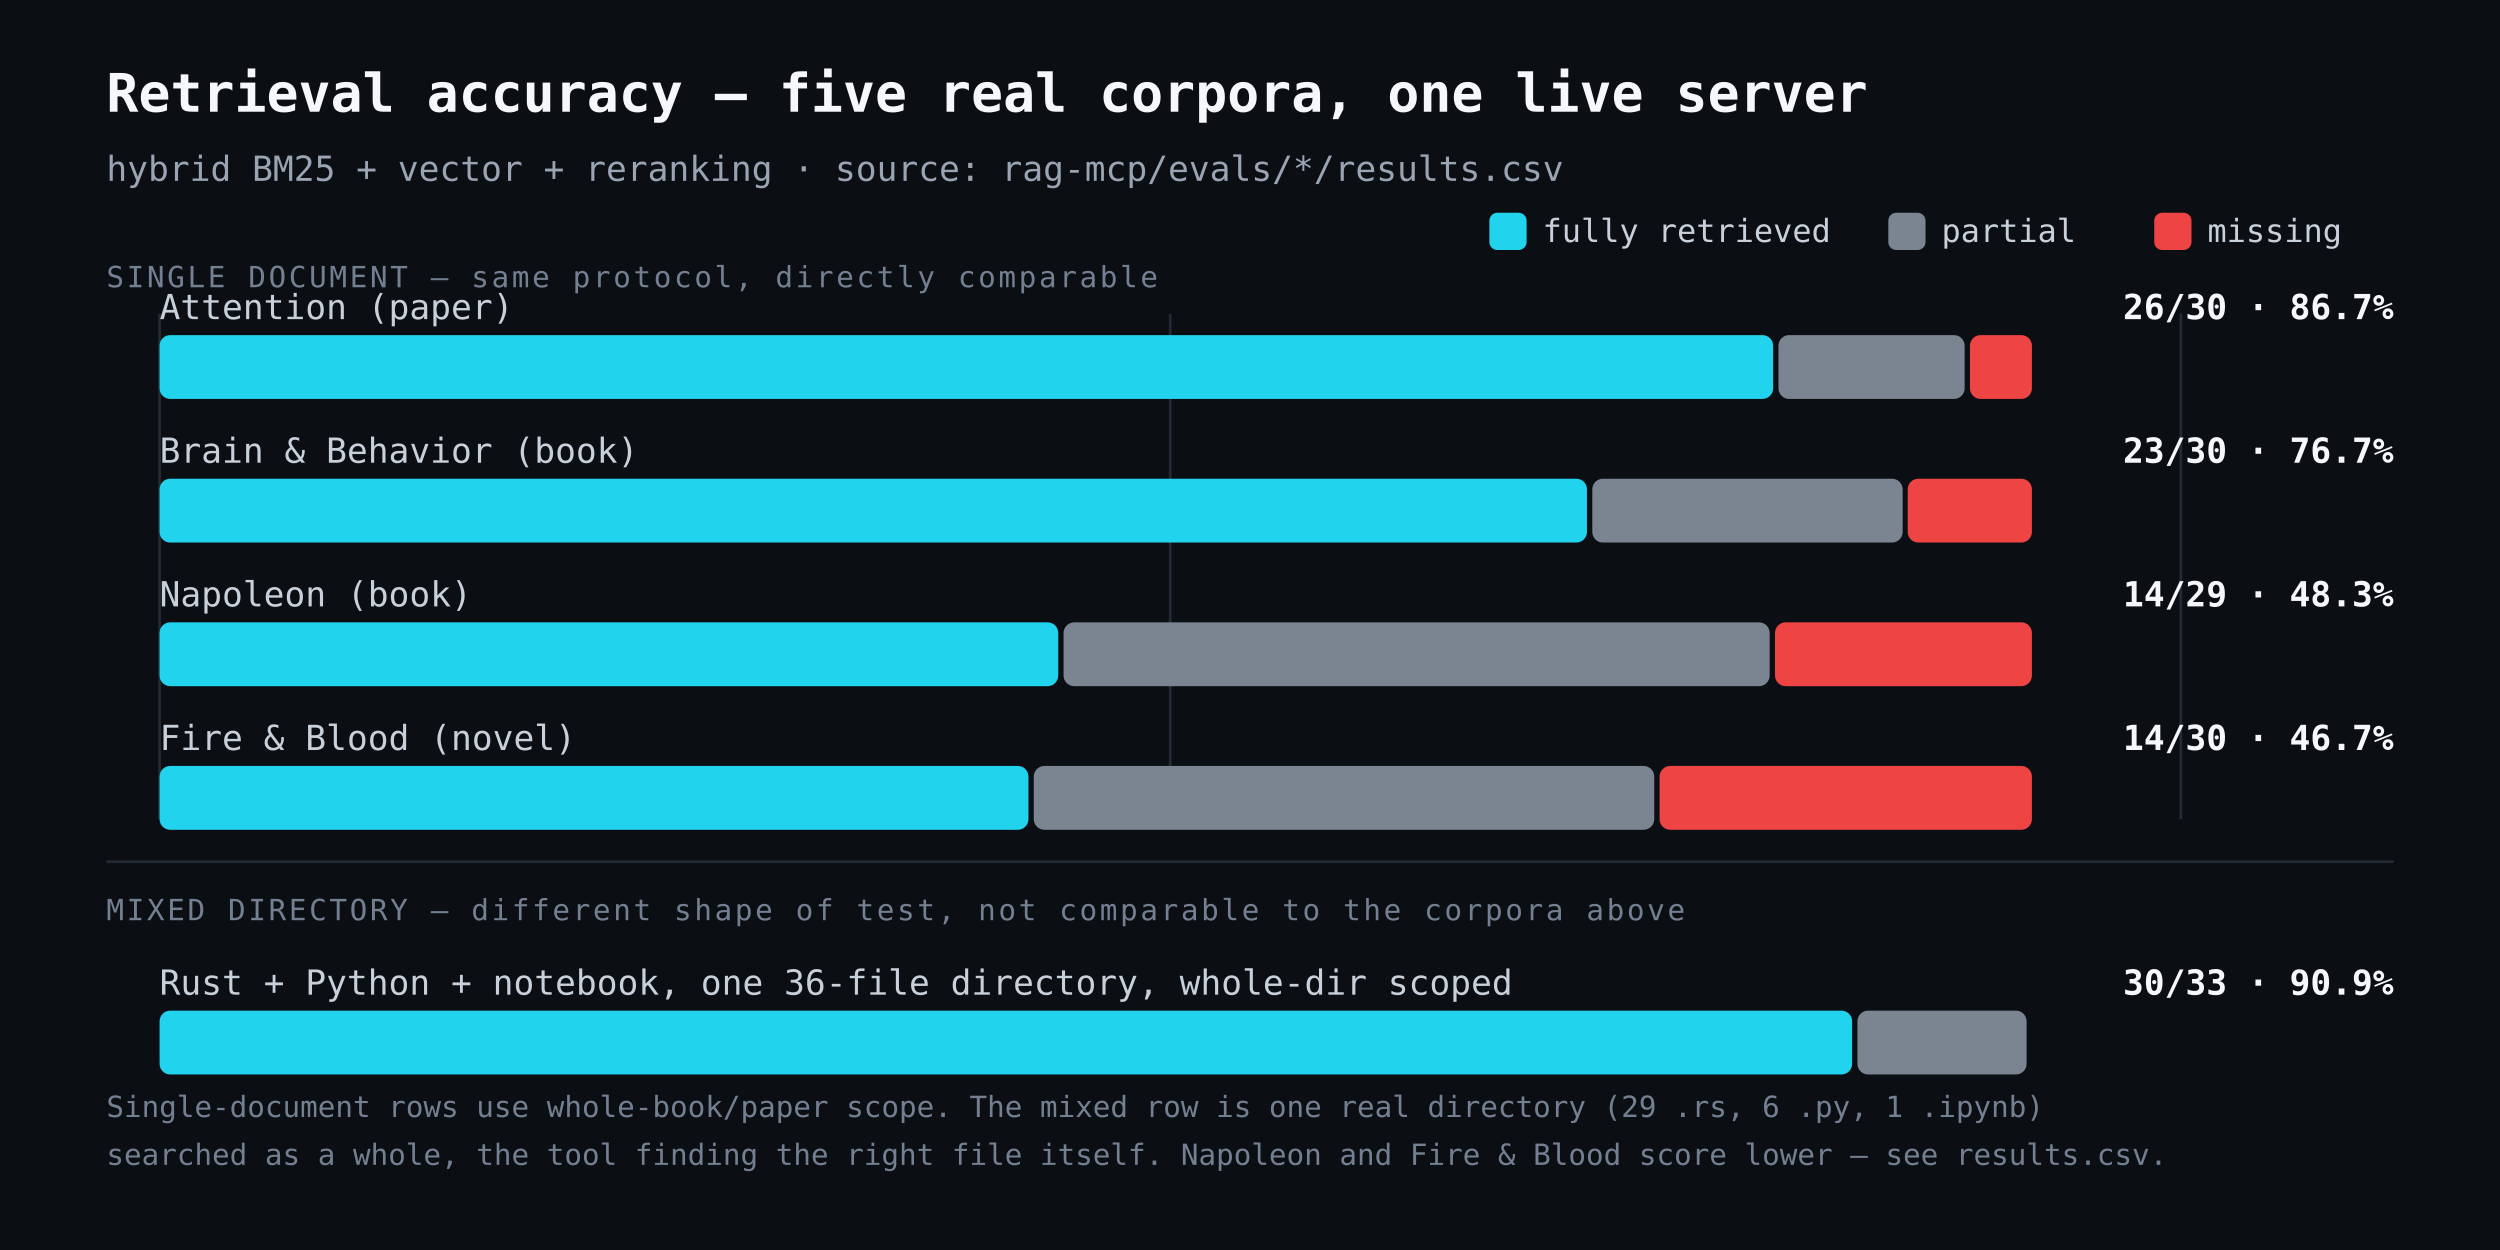
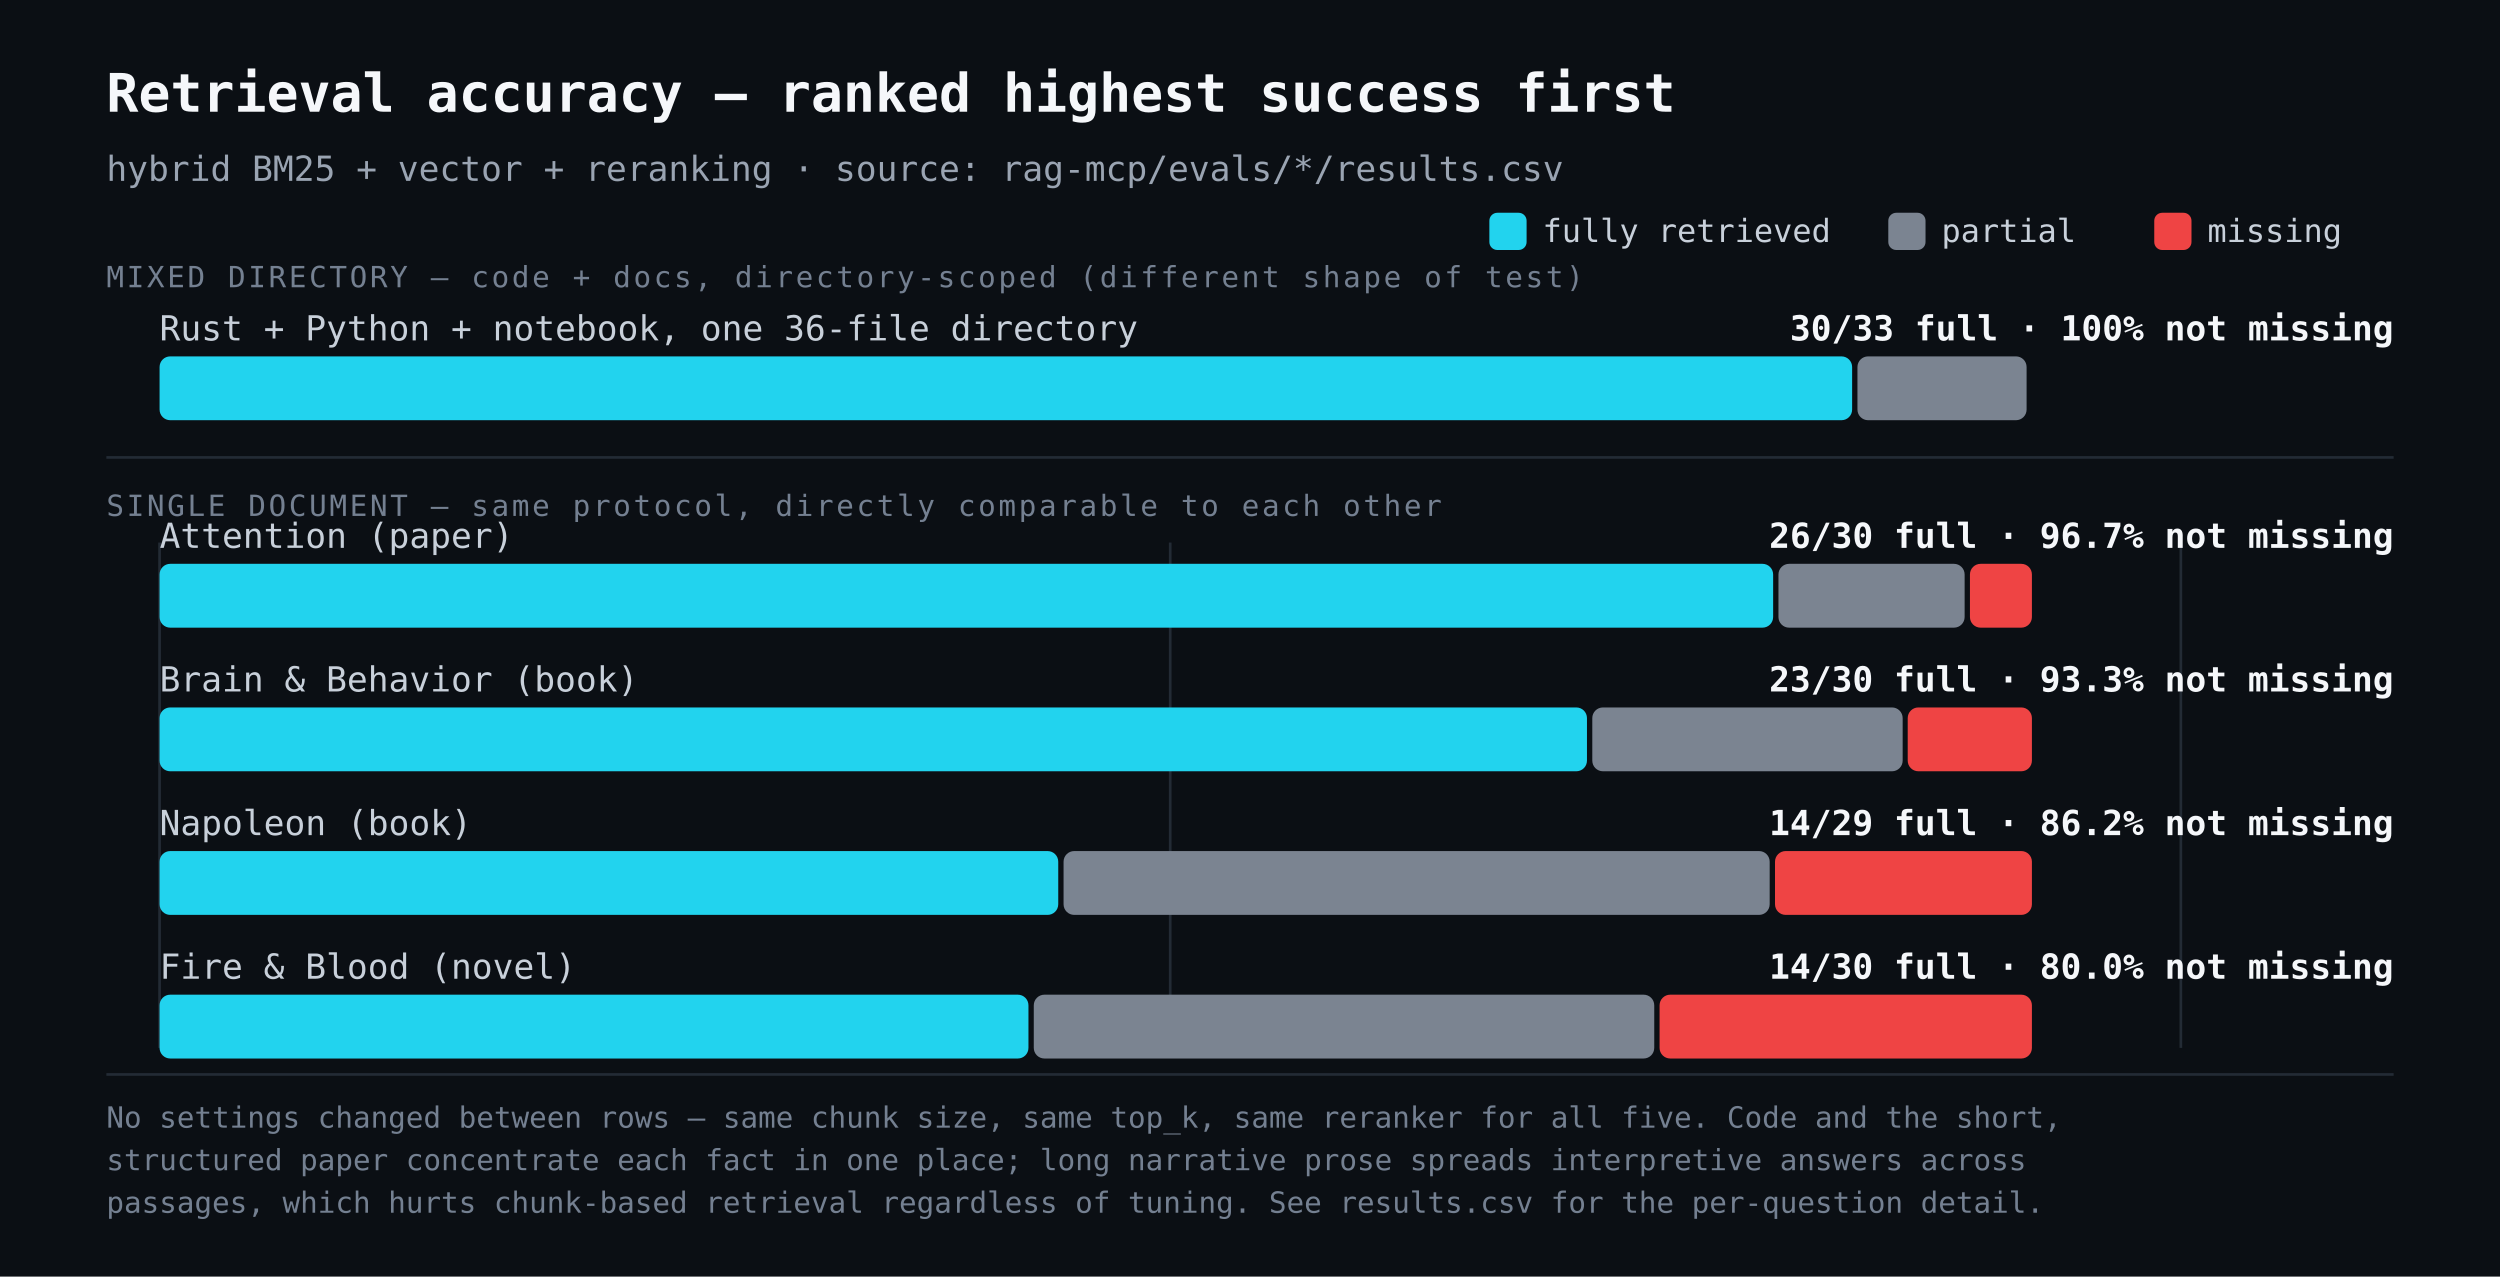
- <svg xmlns="http://www.w3.org/2000/svg" width="940" height="470" viewBox="0 0 940 470" role="img" aria-labelledby="title desc">
-   <rect width="940" height="470" fill="#0b0f14" />
-   <text x="40" y="42" fill="#f5f7fa" font-family="ui-monospace, SFMono-Regular, Menlo, monospace" font-size="20" font-weight="700">Retrieval accuracy — five real corpora, one live server</text>
+ <svg xmlns="http://www.w3.org/2000/svg" width="940" height="480" viewBox="0 0 940 480" role="img" aria-labelledby="title desc">
+   <rect width="940" height="480" fill="#0b0f14" />
+   <text x="40" y="42" fill="#f5f7fa" font-family="ui-monospace, SFMono-Regular, Menlo, monospace" font-size="20" font-weight="700">Retrieval accuracy — ranked highest success first</text>
  <text x="40" y="68" fill="#9aa4b2" font-family="ui-monospace, SFMono-Regular, Menlo, monospace" font-size="13">hybrid BM25 + vector + reranking · source: rag-mcp/evals/*/results.csv</text>
  <g font-family="ui-monospace, SFMono-Regular, Menlo, monospace" font-size="12">
    <rect x="560" y="80" width="14" height="14" rx="3" fill="#22d3ee" />
    <text x="580" y="91" fill="#c8d0da">fully retrieved</text>
    <rect x="710" y="80" width="14" height="14" rx="3" fill="#7b8491" />
    <text x="730" y="91" fill="#c8d0da">partial</text>
    <rect x="810" y="80" width="14" height="14" rx="3" fill="#ef4444" />
    <text x="830" y="91" fill="#c8d0da">missing</text>
  </g>
-   <text x="40" y="108" fill="#748091" font-family="ui-monospace, SFMono-Regular, Menlo, monospace" font-size="11" letter-spacing="1">SINGLE DOCUMENT — same protocol, directly comparable</text>
-   <line x1="60" y1="118" x2="60" y2="308" stroke="#232b35" />
-   <line x1="440" y1="118" x2="440" y2="308" stroke="#232b35" />
-   <line x1="820" y1="118" x2="820" y2="308" stroke="#232b35" />
+   <text x="40" y="108" fill="#748091" font-family="ui-monospace, SFMono-Regular, Menlo, monospace" font-size="11" letter-spacing="1">MIXED DIRECTORY — code + docs, directory-scoped (different shape of test)</text>
  <g font-family="ui-monospace, SFMono-Regular, Menlo, monospace" font-size="13">
-     <text x="60" y="120" fill="#c8d0da">Attention (paper)</text>
-     <text x="900" y="120" fill="#f5f7fa" text-anchor="end" font-weight="700">26/30 · 86.7%</text>
-     <rect x="60.0" y="126" width="606.7" height="24" rx="4" fill="#22d3ee" />
-     <rect x="668.7" y="126" width="70.0" height="24" rx="4" fill="#7b8491" />
-     <rect x="740.7" y="126" width="23.3" height="24" rx="4" fill="#ef4444" />
-     <text x="60" y="174" fill="#c8d0da">Brain &amp; Behavior (book)</text>
-     <text x="900" y="174" fill="#f5f7fa" text-anchor="end" font-weight="700">23/30 · 76.7%</text>
-     <rect x="60.0" y="180" width="536.7" height="24" rx="4" fill="#22d3ee" />
-     <rect x="598.7" y="180" width="116.7" height="24" rx="4" fill="#7b8491" />
-     <rect x="717.3" y="180" width="46.7" height="24" rx="4" fill="#ef4444" />
-     <text x="60" y="228" fill="#c8d0da">Napoleon (book)</text>
-     <text x="900" y="228" fill="#f5f7fa" text-anchor="end" font-weight="700">14/29 · 48.3%</text>
-     <rect x="60.0" y="234" width="337.9" height="24" rx="4" fill="#22d3ee" />
-     <rect x="399.9" y="234" width="265.5" height="24" rx="4" fill="#7b8491" />
-     <rect x="667.4" y="234" width="96.6" height="24" rx="4" fill="#ef4444" />
-     <text x="60" y="282" fill="#c8d0da">Fire &amp; Blood (novel)</text>
-     <text x="900" y="282" fill="#f5f7fa" text-anchor="end" font-weight="700">14/30 · 46.7%</text>
-     <rect x="60.0" y="288" width="326.7" height="24" rx="4" fill="#22d3ee" />
-     <rect x="388.7" y="288" width="233.3" height="24" rx="4" fill="#7b8491" />
-     <rect x="624.0" y="288" width="140.0" height="24" rx="4" fill="#ef4444" />
+     <text x="60" y="128" fill="#c8d0da">Rust + Python + notebook, one 36-file directory</text>
+     <text x="900" y="128" fill="#f5f7fa" text-anchor="end" font-weight="700">30/33 full · 100% not missing</text>
+     <rect x="60.0" y="134" width="636.4" height="24" rx="4" fill="#22d3ee" />
+     <rect x="698.4" y="134" width="63.6" height="24" rx="4" fill="#7b8491" />
  </g>
-   <line x1="40" y1="324" x2="900" y2="324" stroke="#232b35" />
-   <text x="40" y="346" fill="#748091" font-family="ui-monospace, SFMono-Regular, Menlo, monospace" font-size="11" letter-spacing="1">MIXED DIRECTORY — different shape of test, not comparable to the corpora above</text>
+   <line x1="40" y1="172" x2="900" y2="172" stroke="#232b35" />
+   <text x="40" y="194" fill="#748091" font-family="ui-monospace, SFMono-Regular, Menlo, monospace" font-size="11" letter-spacing="1">SINGLE DOCUMENT — same protocol, directly comparable to each other</text>
+   <line x1="60" y1="204" x2="60" y2="394" stroke="#232b35" />
+   <line x1="440" y1="204" x2="440" y2="394" stroke="#232b35" />
+   <line x1="820" y1="204" x2="820" y2="394" stroke="#232b35" />
  <g font-family="ui-monospace, SFMono-Regular, Menlo, monospace" font-size="13">
-     <text x="60" y="374" fill="#c8d0da">Rust + Python + notebook, one 36-file directory, whole-dir scoped</text>
-     <text x="900" y="374" fill="#f5f7fa" text-anchor="end" font-weight="700">30/33 · 90.9%</text>
-     <rect x="60.0" y="380" width="636.4" height="24" rx="4" fill="#22d3ee" />
-     <rect x="698.4" y="380" width="63.6" height="24" rx="4" fill="#7b8491" />
+     <text x="60" y="206" fill="#c8d0da">Attention (paper)</text>
+     <text x="900" y="206" fill="#f5f7fa" text-anchor="end" font-weight="700">26/30 full · 96.7% not missing</text>
+     <rect x="60.0" y="212" width="606.7" height="24" rx="4" fill="#22d3ee" />
+     <rect x="668.7" y="212" width="70.0" height="24" rx="4" fill="#7b8491" />
+     <rect x="740.7" y="212" width="23.3" height="24" rx="4" fill="#ef4444" />
+     <text x="60" y="260" fill="#c8d0da">Brain &amp; Behavior (book)</text>
+     <text x="900" y="260" fill="#f5f7fa" text-anchor="end" font-weight="700">23/30 full · 93.3% not missing</text>
+     <rect x="60.0" y="266" width="536.7" height="24" rx="4" fill="#22d3ee" />
+     <rect x="598.7" y="266" width="116.7" height="24" rx="4" fill="#7b8491" />
+     <rect x="717.3" y="266" width="46.7" height="24" rx="4" fill="#ef4444" />
+     <text x="60" y="314" fill="#c8d0da">Napoleon (book)</text>
+     <text x="900" y="314" fill="#f5f7fa" text-anchor="end" font-weight="700">14/29 full · 86.2% not missing</text>
+     <rect x="60.0" y="320" width="337.9" height="24" rx="4" fill="#22d3ee" />
+     <rect x="399.9" y="320" width="265.5" height="24" rx="4" fill="#7b8491" />
+     <rect x="667.4" y="320" width="96.6" height="24" rx="4" fill="#ef4444" />
+     <text x="60" y="368" fill="#c8d0da">Fire &amp; Blood (novel)</text>
+     <text x="900" y="368" fill="#f5f7fa" text-anchor="end" font-weight="700">14/30 full · 80.0% not missing</text>
+     <rect x="60.0" y="374" width="326.7" height="24" rx="4" fill="#22d3ee" />
+     <rect x="388.7" y="374" width="233.3" height="24" rx="4" fill="#7b8491" />
+     <rect x="624.0" y="374" width="140.0" height="24" rx="4" fill="#ef4444" />
  </g>
-   <text x="40" y="420" fill="#748091" font-family="ui-monospace, SFMono-Regular, Menlo, monospace" font-size="11">Single-document rows use whole-book/paper scope. The mixed row is one real directory (29 .rs, 6 .py, 1 .ipynb)</text>
-   <text x="40" y="438" fill="#748091" font-family="ui-monospace, SFMono-Regular, Menlo, monospace" font-size="11">searched as a whole, the tool finding the right file itself. Napoleon and Fire &amp; Blood score lower — see results.csv.</text>
+   <line x1="40" y1="404" x2="900" y2="404" stroke="#232b35" />
+   <text x="40" y="424" fill="#748091" font-family="ui-monospace, SFMono-Regular, Menlo, monospace" font-size="11">No settings changed between rows — same chunk size, same top_k, same reranker for all five. Code and the short,</text>
+   <text x="40" y="440" fill="#748091" font-family="ui-monospace, SFMono-Regular, Menlo, monospace" font-size="11">structured paper concentrate each fact in one place; long narrative prose spreads interpretive answers across</text>
+   <text x="40" y="456" fill="#748091" font-family="ui-monospace, SFMono-Regular, Menlo, monospace" font-size="11">passages, which hurts chunk-based retrieval regardless of tuning. See results.csv for the per-question detail.</text>
</svg>
